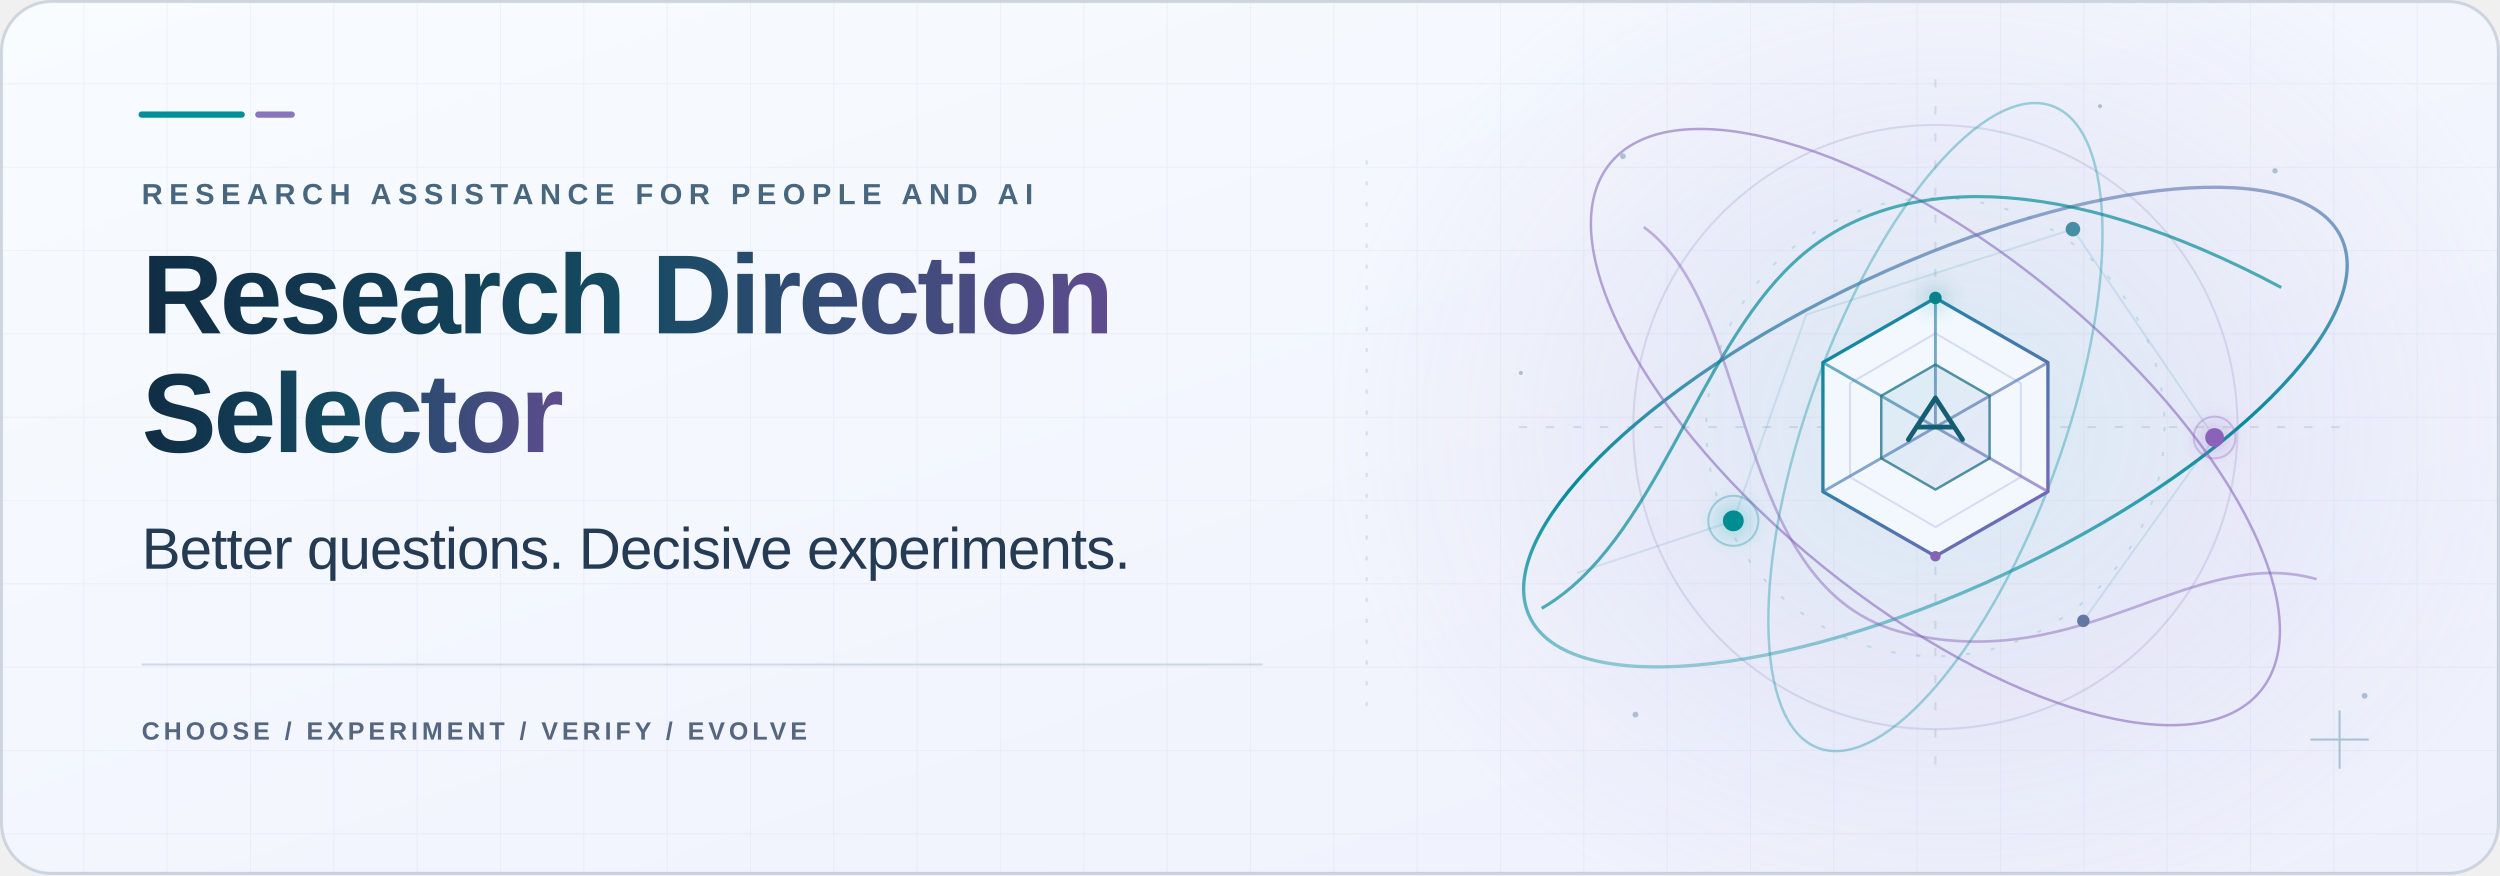
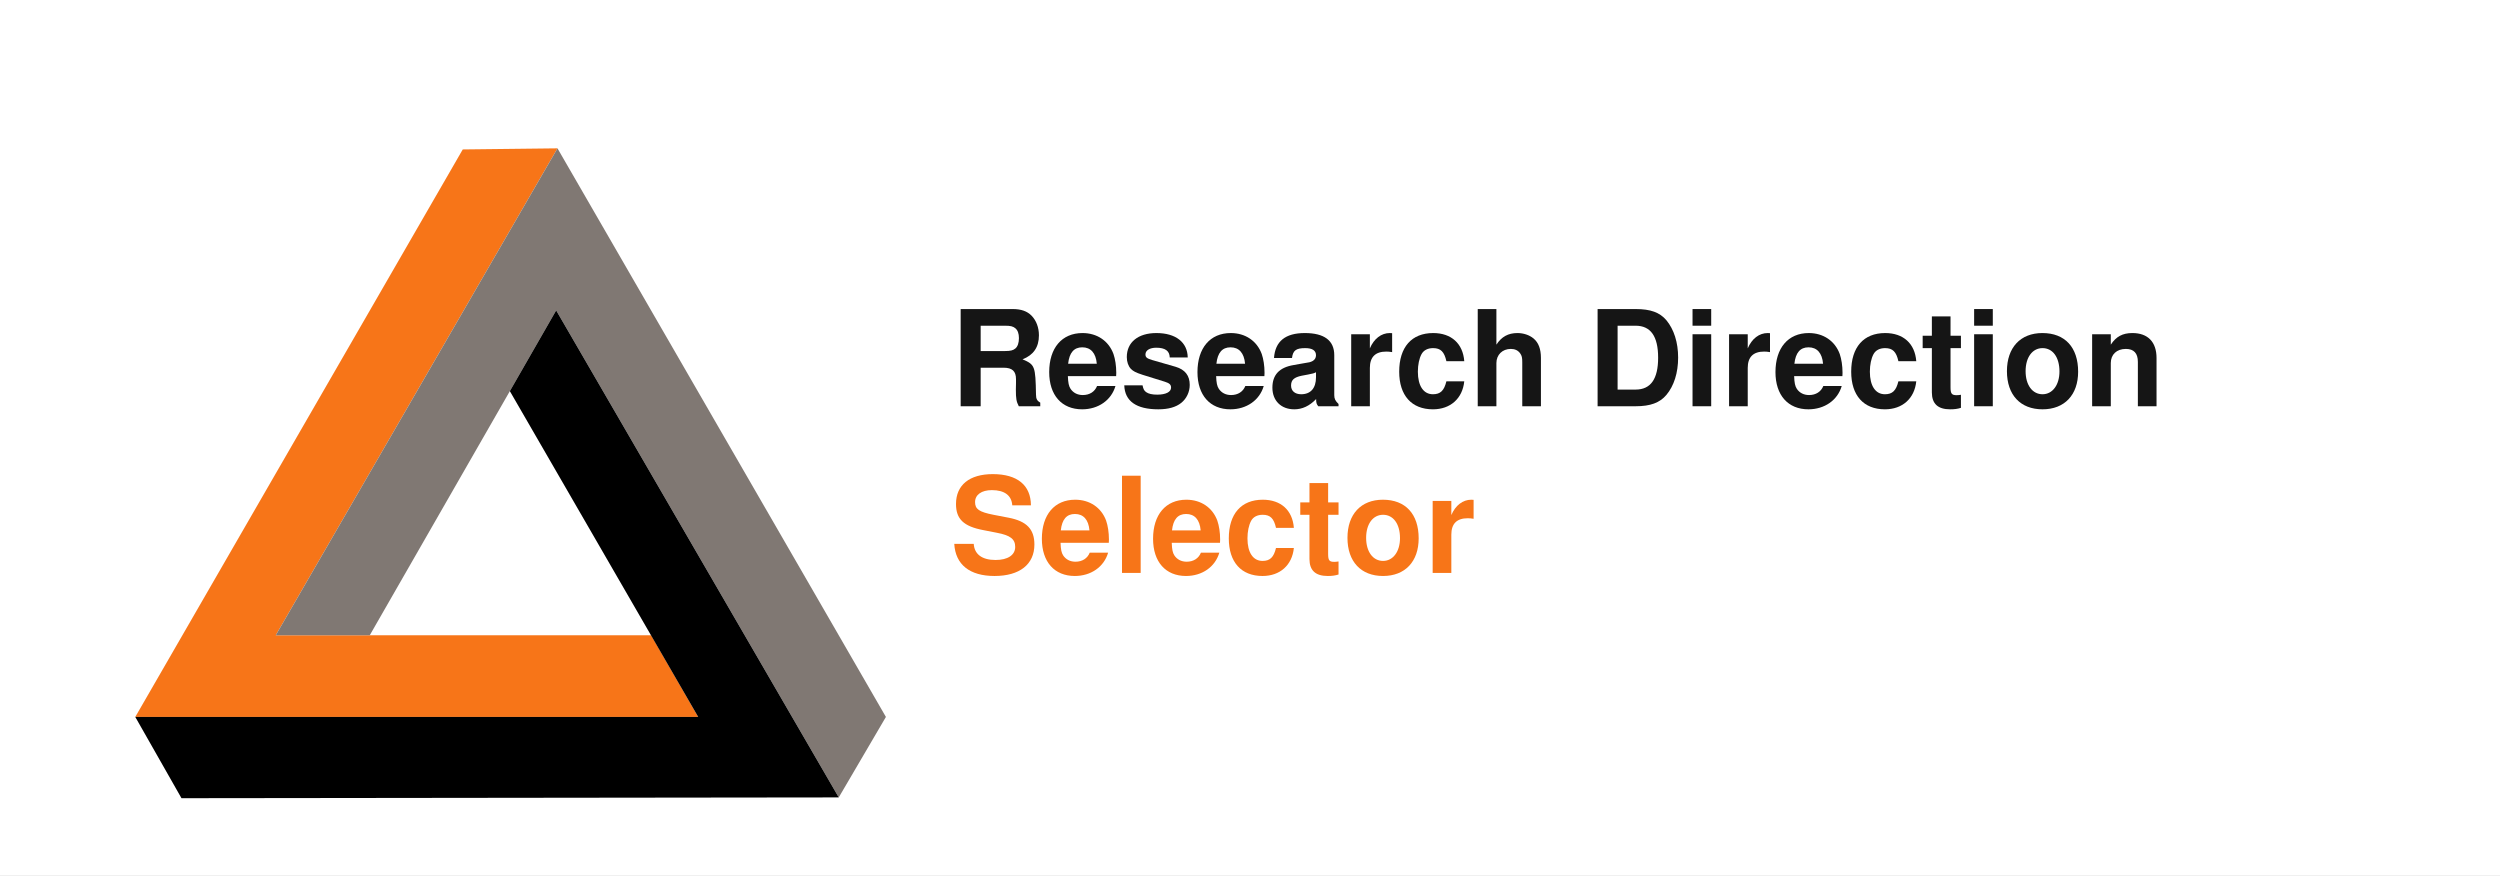
<svg xmlns="http://www.w3.org/2000/svg" width="1200" height="420" viewBox="0 0 1200 420" role="img" aria-labelledby="title desc">
-   <defs>
-     <linearGradient id="background" x1="0" y1="0" x2="1" y2="1">
-       <stop stop-color="#f8fcff" />
-       <stop offset="1" stop-color="#eef0fc" />
-     </linearGradient>
-     <linearGradient id="title-fill" x1="0" y1="0" x2="1" y2="0">
-       <stop stop-color="#102d45" />
-       <stop offset="0.5" stop-color="#154b62" />
-       <stop offset="1" stop-color="#5e4c8e" />
-     </linearGradient>
-     <linearGradient id="orbit" x1="0" y1="1" x2="1" y2="0">
-       <stop stop-color="#008c9a" stop-opacity="0.08" />
-       <stop offset="0.45" stop-color="#008c9a" />
-       <stop offset="1" stop-color="#8270ba" stop-opacity="0.5" />
-     </linearGradient>
-     <linearGradient id="core" x1="0" y1="0" x2="1" y2="1">
-       <stop stop-color="#008e9c" />
-       <stop offset="1" stop-color="#8364ba" />
-     </linearGradient>
-     <radialGradient id="halo">
-       <stop stop-color="#4ebac5" stop-opacity="0.18" />
-       <stop offset="0.5" stop-color="#9b94d3" stop-opacity="0.11" />
-       <stop offset="1" stop-color="#9b94d3" stop-opacity="0" />
-     </radialGradient>
-     <pattern id="grid" width="40" height="40" patternUnits="userSpaceOnUse">
-       <path d="M40 0H0V40" fill="none" stroke="#627ba0" stroke-opacity="0.08" stroke-width="0.7" />
-     </pattern>
-     <filter id="glow" x="-80%" y="-80%" width="260%" height="260%">
-       <feGaussianBlur stdDeviation="5" />
-     </filter>
-     <clipPath id="card">
-       <rect x="1" y="1" width="1198" height="418" rx="24" />
-     </clipPath>
-   </defs>
-   <g clip-path="url(#card)">
-     <rect width="1200" height="420" fill="url(#background)" />
-     <rect width="1200" height="420" fill="url(#grid)" />
-     <ellipse cx="934" cy="205" rx="299" ry="259" fill="url(#halo)" />
-     <path d="M0 419H1200M1199 0V420" fill="none" stroke="#8063aa" stroke-opacity="0.09" />
-     <path d="M68 55H116" stroke="#008f9a" stroke-width="3" stroke-linecap="round" />
-     <path d="M124 55H140" stroke="#8b74be" stroke-width="3" stroke-linecap="round" />
-     <g font-family="Segoe UI, Arial, sans-serif">
-       <text x="68" y="98" fill="#48677e" font-size="14" font-weight="600" letter-spacing="3.1">RESEARCH ASSISTANCE FOR PEOPLE AND AI</text>
-       <text x="68" y="160" fill="url(#title-fill)" font-size="54" font-weight="750" letter-spacing="-1.5">Research Direction</text>
-       <text x="68" y="217" fill="url(#title-fill)" font-size="54" font-weight="750" letter-spacing="-1.5">Selector</text>
-       <text x="68" y="273" fill="#253b54" font-size="28" font-weight="400" letter-spacing="-0.45">Better questions. Decisive experiments.</text>
-       <text x="68" y="355" fill="#556780" font-size="12" font-weight="600" letter-spacing="1.9">CHOOSE  /  EXPERIMENT  /  VERIFY  /  EVOLVE</text>
-     </g>
-     <path d="M68 319H606" stroke="#6786a1" stroke-opacity="0.25" />
-     <path d="M656 77V343" stroke="#647d9d" stroke-opacity="0.2" stroke-dasharray="2 8" />
-     <g fill="none">
-       <circle cx="929" cy="205" r="145" stroke="#7c81b4" stroke-opacity="0.2" />
-       <circle cx="929" cy="205" r="110" stroke="#218f9f" stroke-opacity="0.18" stroke-dasharray="2 10" />
-       <path d="M729 205H1129M929 38V372" stroke="#487891" stroke-opacity="0.17" stroke-dasharray="4 9" />
-       <ellipse cx="929" cy="205" rx="215" ry="78" transform="rotate(-25 929 205)" stroke="url(#orbit)" stroke-width="1.6" />
-       <ellipse cx="929" cy="205" rx="201" ry="86" transform="rotate(39 929 205)" stroke="#8a6bbc" stroke-opacity="0.6" stroke-width="1.2" />
-       <ellipse cx="929" cy="205" rx="164" ry="61" transform="rotate(-70 929 205)" stroke="#1496a3" stroke-opacity="0.38" stroke-width="1.2" />
-       <path d="M740 292C794 261 814 170 861 126S990 82 1095 138" stroke="#008a94" stroke-opacity="0.68" stroke-width="1.5" />
-       <path d="M789 109C844 149 830 284 915 304S1052 261 1112 278" stroke="#8663b6" stroke-opacity="0.46" stroke-width="1.3" />
-       <path d="M757 275L832 250L867 151L995 110L1063 210L1000 298" stroke="#338fa7" stroke-opacity="0.15" stroke-width="1" />
-     </g>
-     <g fill="#557d95" opacity="0.42">
-       <circle cx="779" cy="75" r="1.4" />
-       <circle cx="1092" cy="82" r="1.3" />
-       <circle cx="1135" cy="334" r="1.4" />
-       <circle cx="785" cy="343" r="1.4" />
-       <circle cx="1008" cy="51" r="1" />
-       <circle cx="730" cy="179" r="1" />
-     </g>
-     <g stroke-linejoin="round">
-       <path d="M929 143L983 174V236L929 267L875 236V174Z" fill="#f3f8ff" stroke="url(#core)" stroke-width="1.6" />
-       <path d="M929 143V205L983 236M929 205L875 236M875 174L929 205L983 174" fill="none" stroke="url(#core)" stroke-opacity="0.65" stroke-width="1.4" />
-       <path d="M929 160L970 184V229L929 253L888 229V184Z" fill="none" stroke="#747ec0" stroke-opacity="0.22" />
-       <path d="M929 175L955 190V220L929 235L903 220V190Z" fill="url(#core)" fill-opacity="0.1" stroke="#207187" stroke-opacity="0.76" stroke-width="1.2" />
-       <path d="M916 211L929 191L942 211M920 205H938" fill="none" stroke="#155e72" stroke-width="2.3" stroke-linecap="round" />
-     </g>
-     <g filter="url(#glow)" opacity="0.36">
-       <circle cx="832" cy="250" r="8" fill="#11b3b7" />
-       <circle cx="1063" cy="210" r="7" fill="#9465c2" />
-       <circle cx="929" cy="143" r="5" fill="#008e91" />
-     </g>
-     <g>
-       <circle cx="832" cy="250" r="5" fill="#008c91" />
-       <circle cx="832" cy="250" r="12" fill="none" stroke="#008c91" stroke-opacity="0.3" />
-       <circle cx="1063" cy="210" r="4.5" fill="#8b61b9" />
-       <circle cx="1063" cy="210" r="10" fill="none" stroke="#8b61b9" stroke-opacity="0.32" />
-       <circle cx="995" cy="110" r="3.5" fill="#468ea6" />
-       <circle cx="1000" cy="298" r="3" fill="#6277a2" />
-       <circle cx="929" cy="143" r="3" fill="#07818a" />
-       <circle cx="929" cy="267" r="2.5" fill="#8564b4" />
-       <path d="M1109 355H1137M1123 341V369" fill="none" stroke="#438294" stroke-opacity="0.4" stroke-width="1" />
-     </g>
+   <rect width="1200" height="420" fill="#FFFFFF" />
+   <g transform="translate(-205 -184) scale(.9)">
+     <path transform="matrix(1,0,0,-1,525.1025,283.556)" d="M0 0-50.522-.59-225.178-303.254H75.045L49.95-259.711H-150.264Z" fill="#f77518" />
+     <path transform="matrix(1,0,0,-1,525.1025,283.556)" d="M0 0-150.264-259.711H-100.128L-.704-86.444 150.008-346.177 175.16-303.254Z" fill="#807873" />
+     <path transform="matrix(1,0,0,-1,299.9245,586.8098)" d="M0 0 24.645-43.34 375.186-42.923 224.474 216.81 199.775 173.767 300.223 0Z" fill="#000000" />
  </g>
-   <rect x="0.75" y="0.75" width="1198.5" height="418.5" rx="24" fill="none" stroke="#8194b2" stroke-opacity="0.3" stroke-width="1.5" />
+   <g fill="#151515">
+     <path d="M.23 .289H.402C.467 .289 .495 .263 .495 .203V.173C.494 .154 .494 .136 .494 .125 .494 .056 .498 .035 .516 0H.677V.027C.654 .04 .645 .055 .645 .087 .641 .302 .637 .312 .544 .352 .626 .384 .667 .443 .667 .532 .667 .59 .647 .643 .612 .679 .579 .713 .533 .729 .471 .729H.08V0H.23V.289M.23 .414V.604H.411C.454 .604 .471 .6 .49 .585 .508 .57 .517 .545 .517 .511 .517 .476 .508 .448 .49 .433 .473 .419 .454 .414 .411 .414H.23Z" transform="matrix(64,0,0,-64,456,195)" />
+   </g>
+   <g fill="#151515">
+     <path d="M.524 .226C.525 .238 .525 .243 .525 .25 .525 .304 .517 .354 .504 .392 .468 .49 .381 .549 .272 .549 .117 .549 .022 .437 .022 .256 .022 .083 .116-.023 .269-.023 .39-.023 .488 .045 .519 .152H.381C.364 .109 .325 .084 .274 .084 .234 .084 .202 .101 .182 .131 .169 .151 .164 .175 .162 .226H.524M.164 .319C.173 .402 .208 .442 .27 .442 .334 .442 .372 .399 .379 .319H.164Z" transform="matrix(64,0,0,-64,502.208,195)" />
+   </g>
+   <g fill="#151515">
+     <path d="M.505 .366C.503 .48 .415 .549 .27 .549 .133 .549 .048 .48 .048 .369 .048 .333 .059 .302 .078 .281 .097 .262 .114 .253 .166 .236L.333 .184C.368 .173 .38 .162 .38 .14 .38 .107 .341 .087 .276 .087 .239 .087 .211 .093 .193 .106 .178 .117 .172 .128 .166 .157H.029C.033 .038 .12-.023 .284-.023 .359-.023 .416-.007 .456 .025 .496 .057 .52 .107 .52 .16 .52 .23 .485 .275 .414 .296L.237 .347C.198 .359 .188 .367 .188 .389 .188 .419 .22 .439 .269 .439 .336 .439 .369 .415 .37 .366H.505Z" transform="matrix(64,0,0,-64,537.792,195)" />
+   </g>
+   <g fill="#151515">
+     <path d="M.524 .226C.525 .238 .525 .243 .525 .25 .525 .304 .517 .354 .504 .392 .468 .49 .381 .549 .272 .549 .117 .549 .022 .437 .022 .256 .022 .083 .116-.023 .269-.023 .39-.023 .488 .045 .519 .152H.381C.364 .109 .325 .084 .274 .084 .234 .084 .202 .101 .182 .131 .169 .151 .164 .175 .162 .226H.524M.164 .319C.173 .402 .208 .442 .27 .442 .334 .442 .372 .399 .379 .319H.164Z" transform="matrix(64,0,0,-64,573.376,195)" />
+   </g>
+   <g fill="#151515">
+     <path d="M.524 .017C.5 .04 .492 .056 .492 .083V.383C.492 .493 .417 .549 .271 .549 .125 .549 .049 .487 .04 .362H.175C.182 .418 .205 .436 .274 .436 .328 .436 .355 .418 .355 .382 .355 .364 .346 .349 .331 .34 .312 .33 .312 .33 .243 .319L.187 .309C.08 .291 .028 .236 .028 .139 .028 .042 .093-.023 .192-.023 .252-.023 .306 .002 .356 .054 .356 .026 .359 .016 .372 0H.524V.017M.355 .217C.355 .136 .315 .09 .244 .09 .197 .09 .168 .115 .168 .155 .168 .197 .19 .217 .248 .229L.296 .238C.333 .245 .339 .247 .355 .255V.217Z" transform="matrix(64,0,0,-64,608.96,195)" />
+   </g>
+   <g fill="#151515">
+     <path d="M.063 .54V0H.203V.287C.203 .369 .244 .41 .326 .41 .341 .41 .351 .409 .37 .406V.548C.362 .549 .359 .549 .353 .549 .289 .549 .234 .507 .203 .434V.54H.063Z" transform="matrix(64,0,0,-64,644.544,195)" />
+   </g>
+   <g fill="#151515">
+     <path d="M.522 .338C.512 .47 .425 .549 .289 .549 .127 .549 .034 .443 .034 .259 .034 .081 .127-.023 .287-.023 .418-.023 .509 .058 .522 .187H.388C.371 .117 .343 .09 .287 .09 .216 .09 .174 .153 .174 .259 .174 .311 .184 .358 .201 .39 .217 .42 .248 .436 .288 .436 .345 .436 .372 .409 .388 .338H.522Z" transform="matrix(64,0,0,-64,669.44,195)" />
+   </g>
+   <g fill="#151515">
+     <path d="M.067 .729V0H.207V.324C.207 .386 .252 .43 .315 .43 .346 .43 .369 .419 .385 .397 .398 .379 .401 .364 .401 .33V0H.541V.362C.541 .429 .523 .477 .486 .508 .455 .534 .41 .549 .365 .549 .296 .549 .246 .522 .207 .462V.729H.067Z" transform="matrix(64,0,0,-64,705.0239,195)" />
+   </g>
+   <g fill="#151515">
+     <path d="" transform="matrix(64,0,0,-64,744.1279,195)" />
+   </g>
+   <g fill="#151515">
+     <path d="M.077 0H.362C.473 0 .543 .026 .593 .085 .65 .153 .681 .251 .681 .365 .681 .478 .65 .576 .593 .645 .543 .704 .474 .729 .362 .729H.077V0M.227 .125V.604H.362C.475 .604 .531 .525 .531 .364 .531 .204 .475 .125 .362 .125H.227Z" transform="matrix(64,0,0,-64,761.9199,195)" />
+   </g>
+   <g fill="#151515">
+     <path d="M.207 .54H.067V0H.207V.54M.207 .729H.067V.604H.207V.729Z" transform="matrix(64,0,0,-64,808.1279,195)" />
+   </g>
+   <g fill="#151515">
+     <path d="M.063 .54V0H.203V.287C.203 .369 .244 .41 .326 .41 .341 .41 .351 .409 .37 .406V.548C.362 .549 .359 .549 .353 .549 .289 .549 .234 .507 .203 .434V.54H.063Z" transform="matrix(64,0,0,-64,825.9199,195)" />
+   </g>
+   <g fill="#151515">
+     <path d="M.524 .226C.525 .238 .525 .243 .525 .25 .525 .304 .517 .354 .504 .392 .468 .49 .381 .549 .272 .549 .117 .549 .022 .437 .022 .256 .022 .083 .116-.023 .269-.023 .39-.023 .488 .045 .519 .152H.381C.364 .109 .325 .084 .274 .084 .234 .084 .202 .101 .182 .131 .169 .151 .164 .175 .162 .226H.524M.164 .319C.173 .402 .208 .442 .27 .442 .334 .442 .372 .399 .379 .319H.164Z" transform="matrix(64,0,0,-64,850.8159,195)" />
+   </g>
+   <g fill="#151515">
+     <path d="M.522 .338C.512 .47 .425 .549 .289 .549 .127 .549 .034 .443 .034 .259 .034 .081 .127-.023 .287-.023 .418-.023 .509 .058 .522 .187H.388C.371 .117 .343 .09 .287 .09 .216 .09 .174 .153 .174 .259 .174 .311 .184 .358 .201 .39 .217 .42 .248 .436 .288 .436 .345 .436 .372 .409 .388 .338H.522Z" transform="matrix(64,0,0,-64,886.3999,195)" />
+   </g>
+   <g fill="#151515">
+     <path d="M.301 .529H.223V.674H.083V.529H.014V.436H.083V.104C.083 .019 .128-.023 .22-.023 .252-.023 .275-.02 .301-.012V.086C.287 .084 .28 .083 .269 .083 .232 .083 .223 .094 .223 .142V.436H.301V.529Z" transform="matrix(64,0,0,-64,921.9839,195)" />
+   </g>
+   <g fill="#151515">
+     <path d="M.207 .54H.067V0H.207V.54M.207 .729H.067V.604H.207V.729Z" transform="matrix(64,0,0,-64,943.2959,195)" />
+   </g>
+   <g fill="#151515">
+     <path d="M.301 .549C.136 .549 .035 .44 .035 .263 .035 .085 .136-.023 .302-.023 .467-.023 .569 .085 .569 .259 .569 .442 .47 .549 .301 .549M.302 .436C.379 .436 .429 .367 .429 .261 .429 .16 .377 .09 .302 .09 .226 .09 .175 .159 .175 .263 .175 .367 .226 .436 .302 .436Z" transform="matrix(64,0,0,-64,961.0879,195)" />
+   </g>
+   <g fill="#151515">
+     <path d="M.063 .54V0H.203V.324C.203 .388 .247 .43 .316 .43 .376 .43 .406 .397 .406 .333V0H.546V.362C.546 .482 .481 .549 .365 .549 .292 .549 .243 .523 .203 .462V.54H.063Z" transform="matrix(64,0,0,-64,1000.192,195)" />
+   </g>
+   <g fill="#f77518">
+     <path d="M.607 .507C.606 .658 .505 .741 .321 .741 .146 .741 .045 .659 .045 .517 .045 .404 .102 .349 .25 .321L.352 .301C.452 .282 .489 .254 .489 .195 .489 .134 .433 .097 .342 .097 .24 .097 .183 .14 .178 .218H.032C.041 .062 .148-.023 .334-.023 .522-.023 .633 .064 .633 .213 .633 .328 .575 .388 .44 .414L.326 .436C.219 .457 .188 .478 .188 .531 .188 .586 .236 .621 .314 .621 .409 .621 .462 .581 .467 .507H.607Z" transform="matrix(64,0,0,-64,456,275)" />
+   </g>
+   <g fill="#f77518">
+     <path d="M.524 .226C.525 .238 .525 .243 .525 .25 .525 .304 .517 .354 .504 .392 .468 .49 .381 .549 .272 .549 .117 .549 .022 .437 .022 .256 .022 .083 .116-.023 .269-.023 .39-.023 .488 .045 .519 .152H.381C.364 .109 .325 .084 .274 .084 .234 .084 .202 .101 .182 .131 .169 .151 .164 .175 .162 .226H.524M.164 .319C.173 .402 .208 .442 .27 .442 .334 .442 .372 .399 .379 .319H.164Z" transform="matrix(64,0,0,-64,498.688,275)" />
+   </g>
+   <g fill="#f77518">
+     <path d="M.207 .729H.067V0H.207V.729Z" transform="matrix(64,0,0,-64,534.272,275)" />
+   </g>
+   <g fill="#f77518">
+     <path d="M.524 .226C.525 .238 .525 .243 .525 .25 .525 .304 .517 .354 .504 .392 .468 .49 .381 .549 .272 .549 .117 .549 .022 .437 .022 .256 .022 .083 .116-.023 .269-.023 .39-.023 .488 .045 .519 .152H.381C.364 .109 .325 .084 .274 .084 .234 .084 .202 .101 .182 .131 .169 .151 .164 .175 .162 .226H.524M.164 .319C.173 .402 .208 .442 .27 .442 .334 .442 .372 .399 .379 .319H.164Z" transform="matrix(64,0,0,-64,552.064,275)" />
+   </g>
+   <g fill="#f77518">
+     <path d="M.522 .338C.512 .47 .425 .549 .289 .549 .127 .549 .034 .443 .034 .259 .034 .081 .127-.023 .287-.023 .418-.023 .509 .058 .522 .187H.388C.371 .117 .343 .09 .287 .09 .216 .09 .174 .153 .174 .259 .174 .311 .184 .358 .201 .39 .217 .42 .248 .436 .288 .436 .345 .436 .372 .409 .388 .338H.522Z" transform="matrix(64,0,0,-64,587.648,275)" />
+   </g>
+   <g fill="#f77518">
+     <path d="M.301 .529H.223V.674H.083V.529H.014V.436H.083V.104C.083 .019 .128-.023 .22-.023 .252-.023 .275-.02 .301-.012V.086C.287 .084 .28 .083 .269 .083 .232 .083 .223 .094 .223 .142V.436H.301V.529Z" transform="matrix(64,0,0,-64,623.232,275)" />
+   </g>
+   <g fill="#f77518">
+     <path d="M.301 .549C.136 .549 .035 .44 .035 .263 .035 .085 .136-.023 .302-.023 .467-.023 .569 .085 .569 .259 .569 .442 .47 .549 .301 .549M.302 .436C.379 .436 .429 .367 .429 .261 .429 .16 .377 .09 .302 .09 .226 .09 .175 .159 .175 .263 .175 .367 .226 .436 .302 .436Z" transform="matrix(64,0,0,-64,644.544,275)" />
+   </g>
+   <g fill="#f77518">
+     <path d="M.063 .54V0H.203V.287C.203 .369 .244 .41 .326 .41 .341 .41 .351 .409 .37 .406V.548C.362 .549 .359 .549 .353 .549 .289 .549 .234 .507 .203 .434V.54H.063Z" transform="matrix(64,0,0,-64,683.648,275)" />
+   </g>
</svg>
